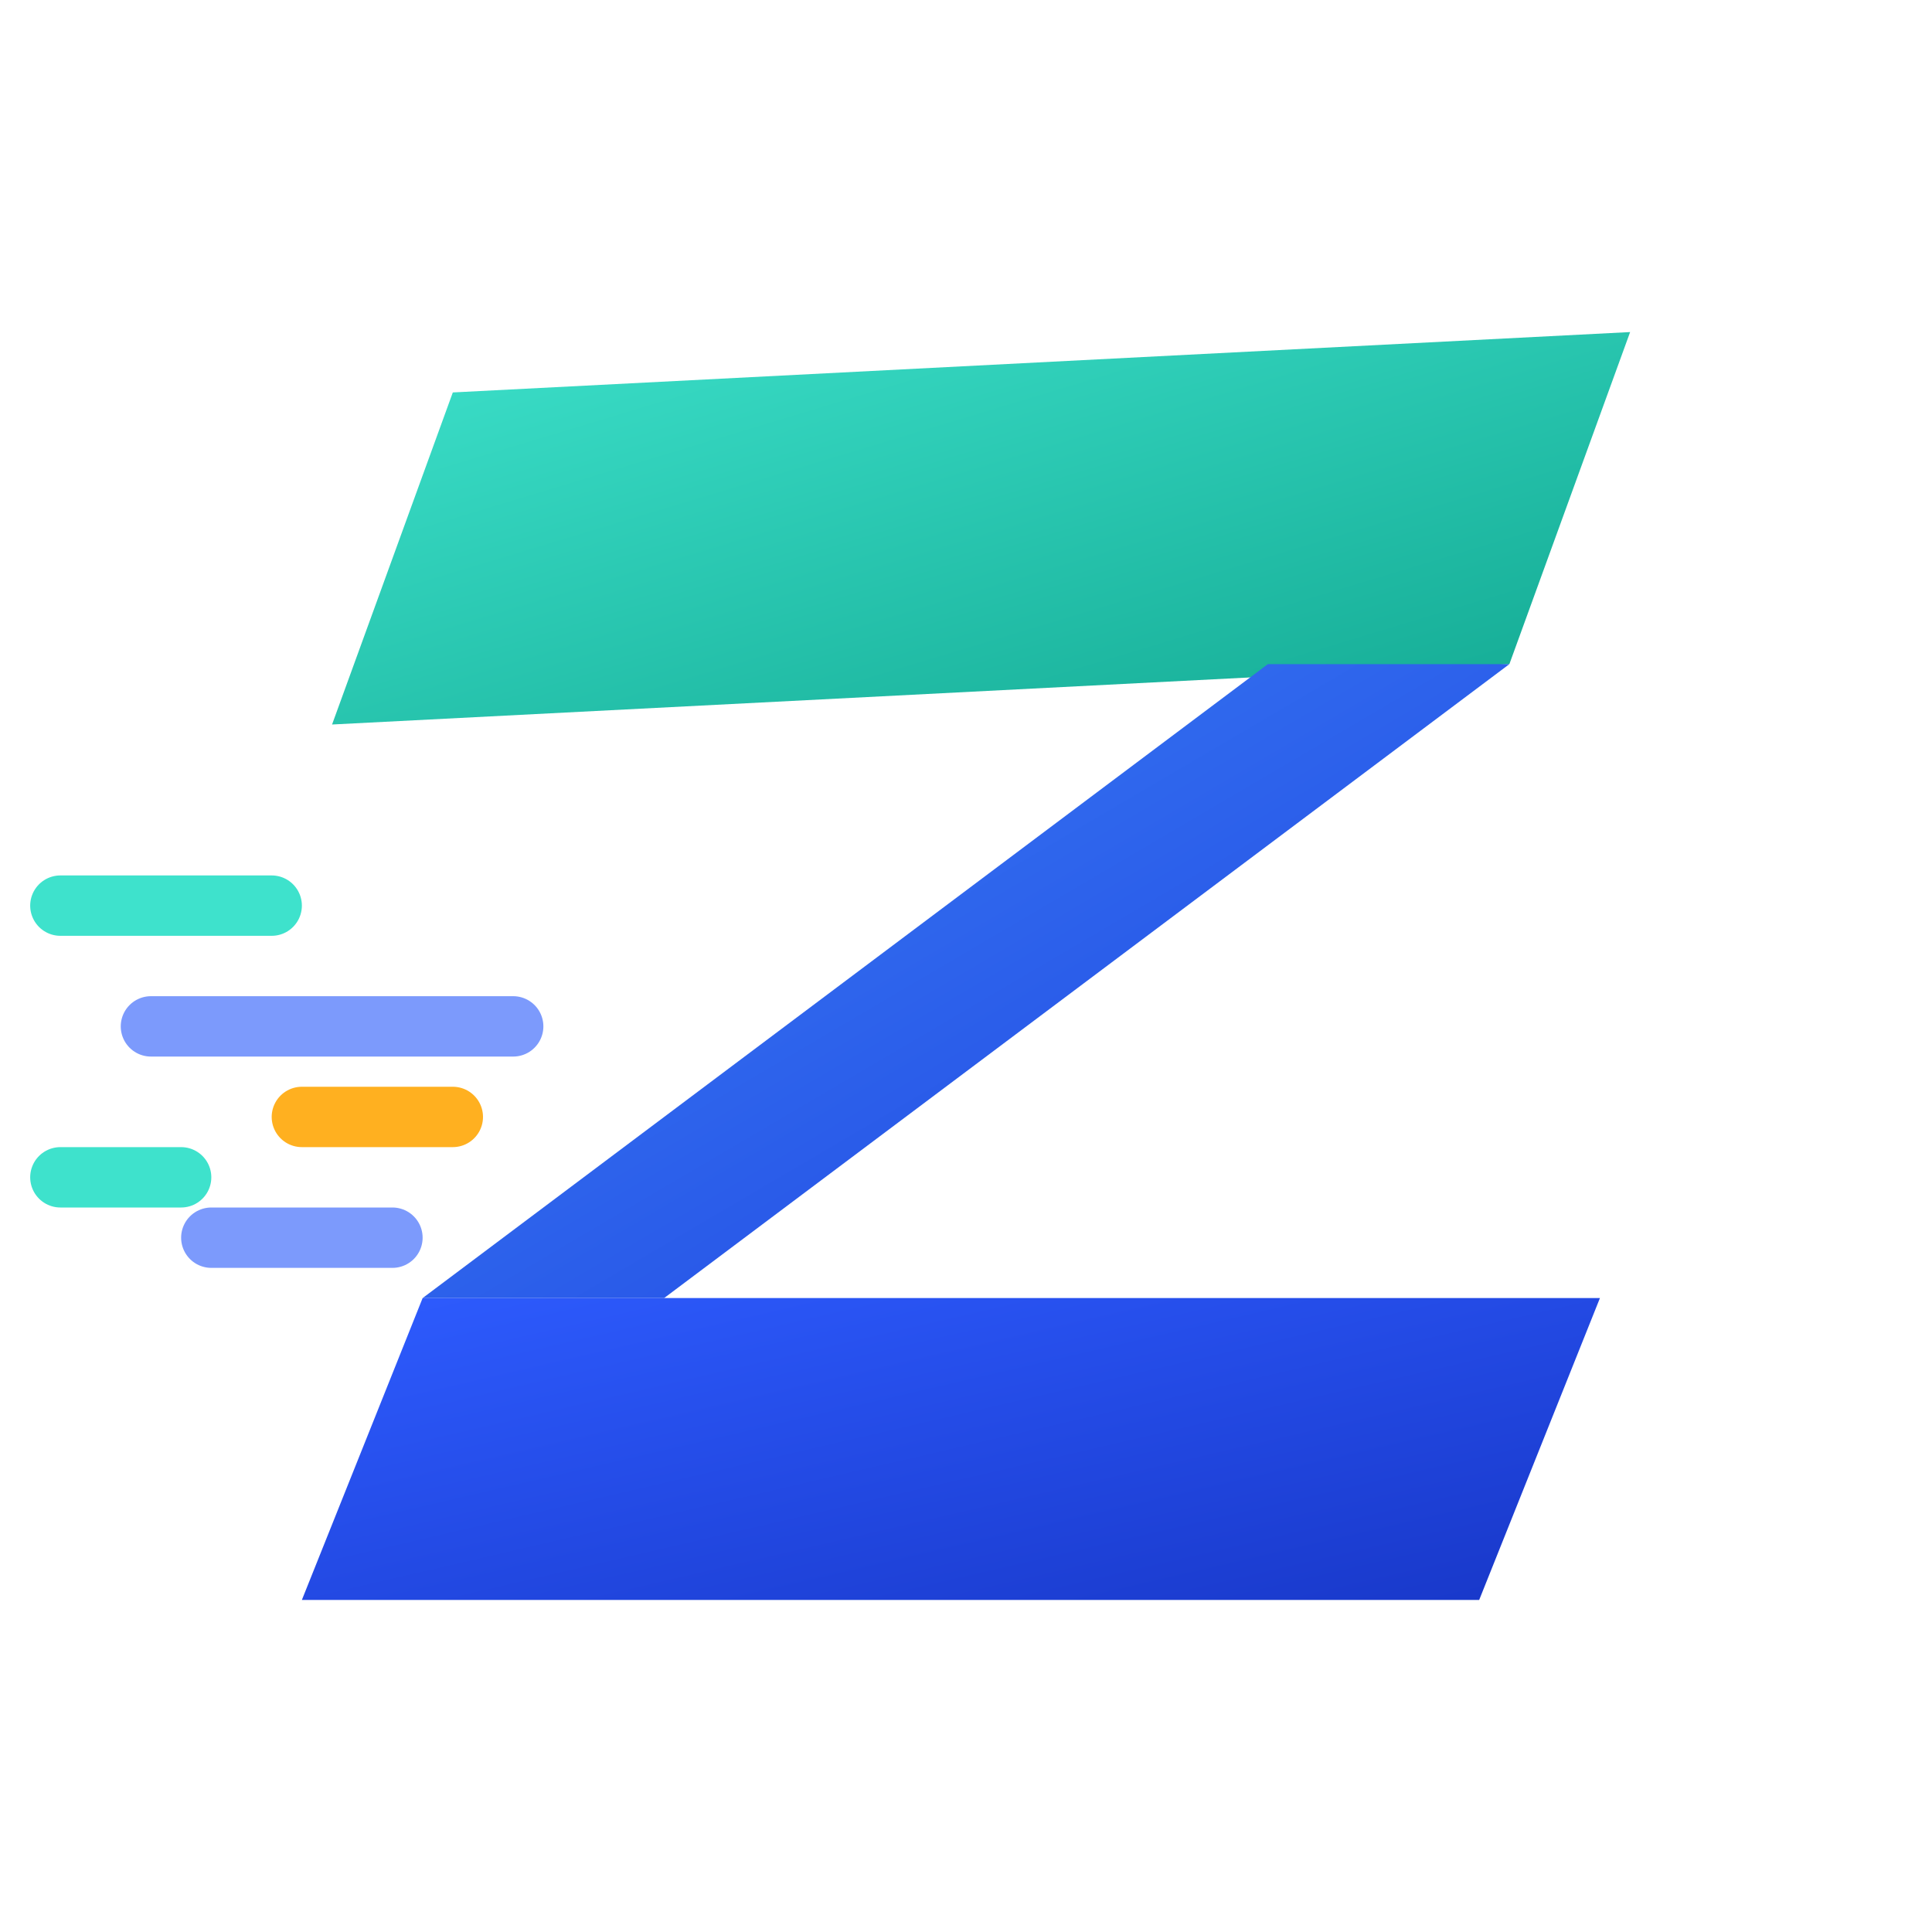
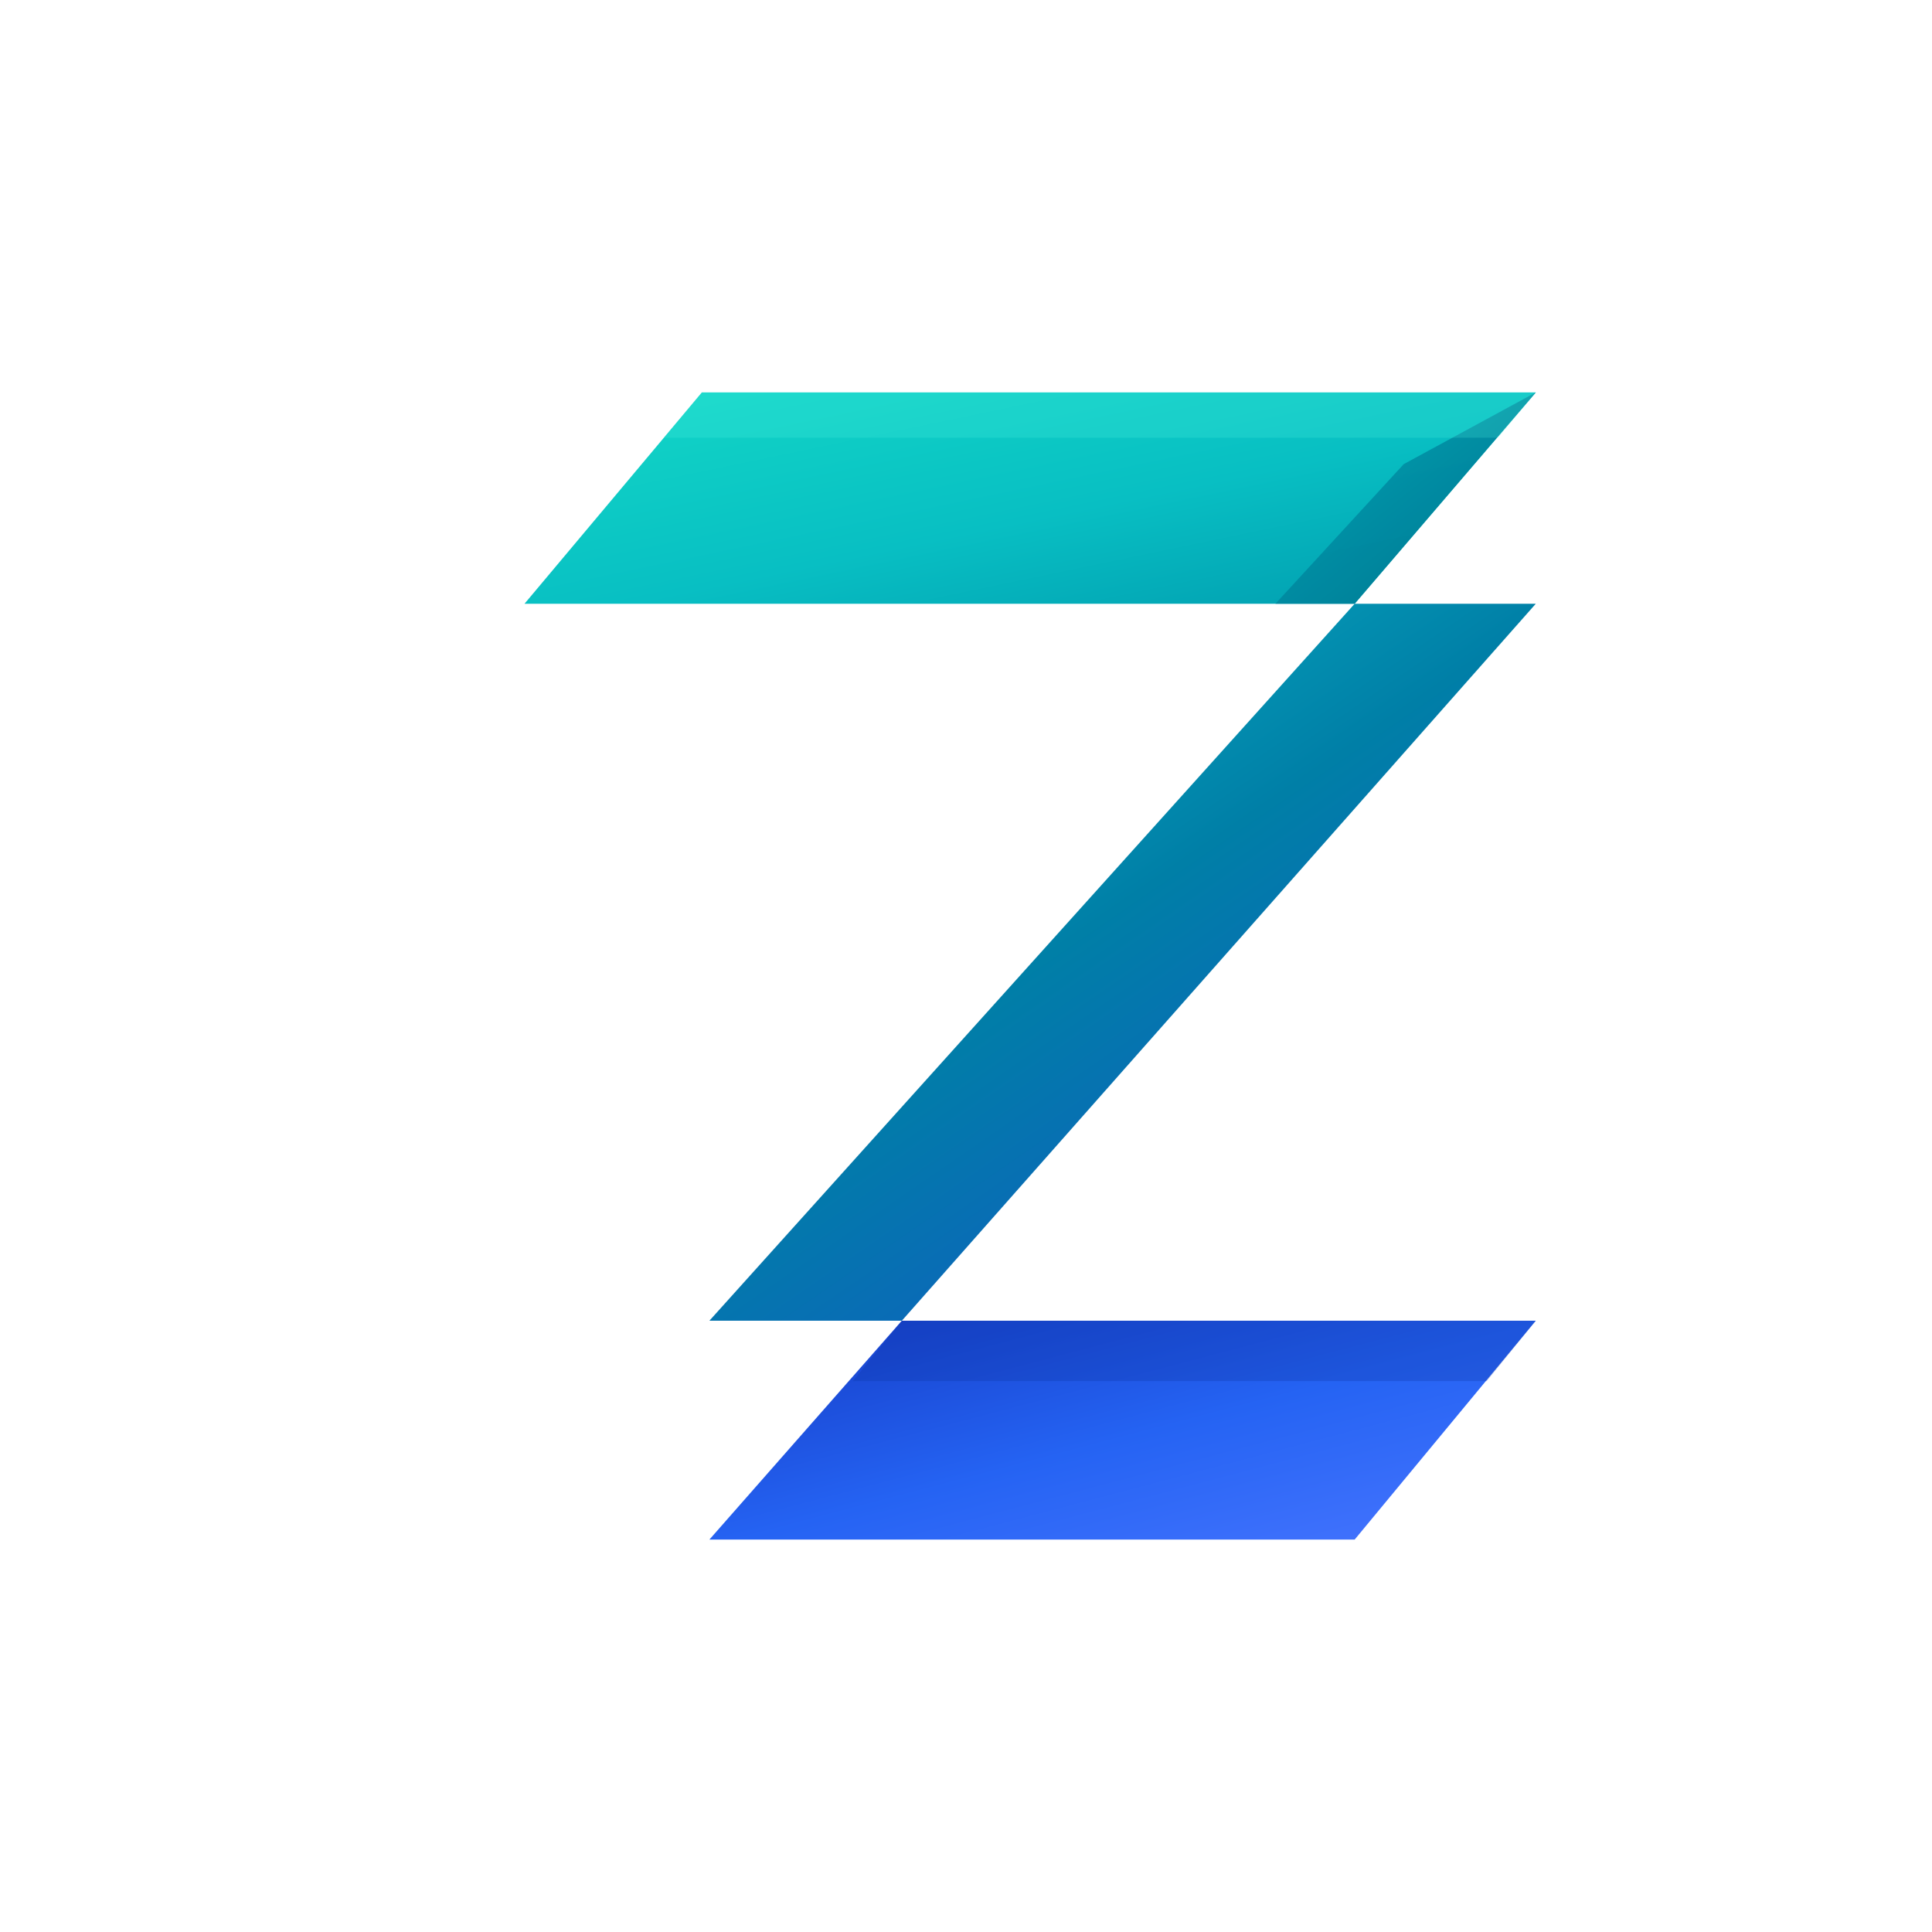
- <svg xmlns="http://www.w3.org/2000/svg" viewBox="0 0 128 128" role="img" aria-label="ZappFlow">
+ <svg xmlns="http://www.w3.org/2000/svg" viewBox="0 0 512 512" role="img" aria-labelledby="title desc">
  <defs>
-     <linearGradient id="zfTop" x1="0%" y1="0%" x2="100%" y2="100%">
-       <stop offset="0%" stop-color="#3EE2CC" />
-       <stop offset="100%" stop-color="#12A891" />
+     <linearGradient id="topTeal" x1="0%" y1="0%" x2="100%" y2="100%">
+       <stop offset="0%" stop-color="#13D8C7" />
+       <stop offset="55%" stop-color="#08BFC3" />
+       <stop offset="100%" stop-color="#009AAE" />
    </linearGradient>
-     <linearGradient id="zfMid" x1="0%" y1="0%" x2="100%" y2="100%">
-       <stop offset="0%" stop-color="#3B82F6" />
-       <stop offset="100%" stop-color="#1E40E0" />
+     <linearGradient id="topFold" x1="0%" y1="0%" x2="100%" y2="100%">
+       <stop offset="0%" stop-color="#00A6B6" />
+       <stop offset="100%" stop-color="#006C8A" />
    </linearGradient>
-     <linearGradient id="zfBot" x1="0%" y1="0%" x2="100%" y2="100%">
-       <stop offset="0%" stop-color="#2E5CFF" />
-       <stop offset="100%" stop-color="#1837C8" />
+     <linearGradient id="diag" x1="10%" y1="0%" x2="90%" y2="100%">
+       <stop offset="0%" stop-color="#0BBFCA" />
+       <stop offset="45%" stop-color="#007FA7" />
+       <stop offset="100%" stop-color="#174FCC" />
    </linearGradient>
+     <linearGradient id="bottomBlue" x1="0%" y1="0%" x2="100%" y2="100%">
+       <stop offset="0%" stop-color="#143BC4" />
+       <stop offset="52%" stop-color="#2563F3" />
+       <stop offset="100%" stop-color="#4775FF" />
+     </linearGradient>
+     <linearGradient id="flowTeal" x1="0%" y1="0%" x2="100%" y2="0%">
+       <stop offset="0%" stop-color="#00B9C8" />
+       <stop offset="100%" stop-color="#10D6C9" />
+     </linearGradient>
+     <linearGradient id="flowBlue" x1="0%" y1="0%" x2="100%" y2="0%">
+       <stop offset="0%" stop-color="#1565FF" />
+       <stop offset="100%" stop-color="#5380FF" />
+     </linearGradient>
+     <linearGradient id="flowGold" x1="0%" y1="0%" x2="100%" y2="0%">
+       <stop offset="0%" stop-color="#FFB133" />
+       <stop offset="100%" stop-color="#FFC55A" />
+     </linearGradient>
+     <filter id="shadow" x="-25%" y="-25%" width="150%" height="160%">
+       <feDropShadow dx="0" dy="8" stdDeviation="8" flood-color="#03162B" flood-opacity=".34" />
+     </filter>
  </defs>
-   <path d="M 30,26 L 108,22 L 100,44 L 22,48 Z" fill="url(#zfTop)" />
-   <path d="M 84,44 L 100,44 L 44,86 L 28,86 Z" fill="url(#zfMid)" />
-   <path d="M 28,86 L 106,86 L 98,106 L 20,106 Z" fill="url(#zfBot)" />
-   <g stroke-linecap="round" fill="none">
-     <line x1="4" y1="60" x2="18" y2="60" stroke="#3EE2CC" stroke-width="4" />
-     <line x1="10" y1="68" x2="34" y2="68" stroke="#7C9AFC" stroke-width="4" />
-     <line x1="20" y1="74" x2="30" y2="74" stroke="#FFB020" stroke-width="4" />
-     <line x1="4" y1="78" x2="12" y2="78" stroke="#3EE2CC" stroke-width="4" />
-     <line x1="14" y1="82" x2="26" y2="82" stroke="#7C9AFC" stroke-width="4" />
+   <g fill="none" stroke-linecap="round">
+     <path d="M66 287 H85" stroke="url(#flowTeal)" stroke-width="10" />
+     <path d="M101 266 H145" stroke="url(#flowTeal)" stroke-width="10" />
+     <path d="M102 309 H157" stroke="url(#flowBlue)" stroke-width="10" />
+     <path d="M146 242 H191" stroke="url(#flowBlue)" stroke-width="10" />
+     <path d="M151 286 H211" stroke="url(#flowBlue)" stroke-width="10" />
+     <path d="M194 266 H248" stroke="url(#flowGold)" stroke-width="10" />
+     <path d="M205 309 H247" stroke="url(#flowBlue)" stroke-width="10" />
+   </g>
+   <g>
+     <path d="M186 104 H407 L359 160 H139 Z" fill="url(#topTeal)" />
+     <path d="M407 104 L359 160 L338 160 L372 123 Z" fill="url(#topFold)" opacity=".92" />
+     <path d="M359 160 H407 L239 350 H188 Z" fill="url(#diag)" />
+     <path d="M239 350 H407 L359 408 H188 Z" fill="url(#bottomBlue)" />
+     <path d="M186 104 H407 L397 116 H176 Z" fill="#4EF0DF" opacity=".22" />
+     <path d="M239 350 H407 L394 366 H226 Z" fill="#0B31A2" opacity=".28" />
  </g>
</svg>
